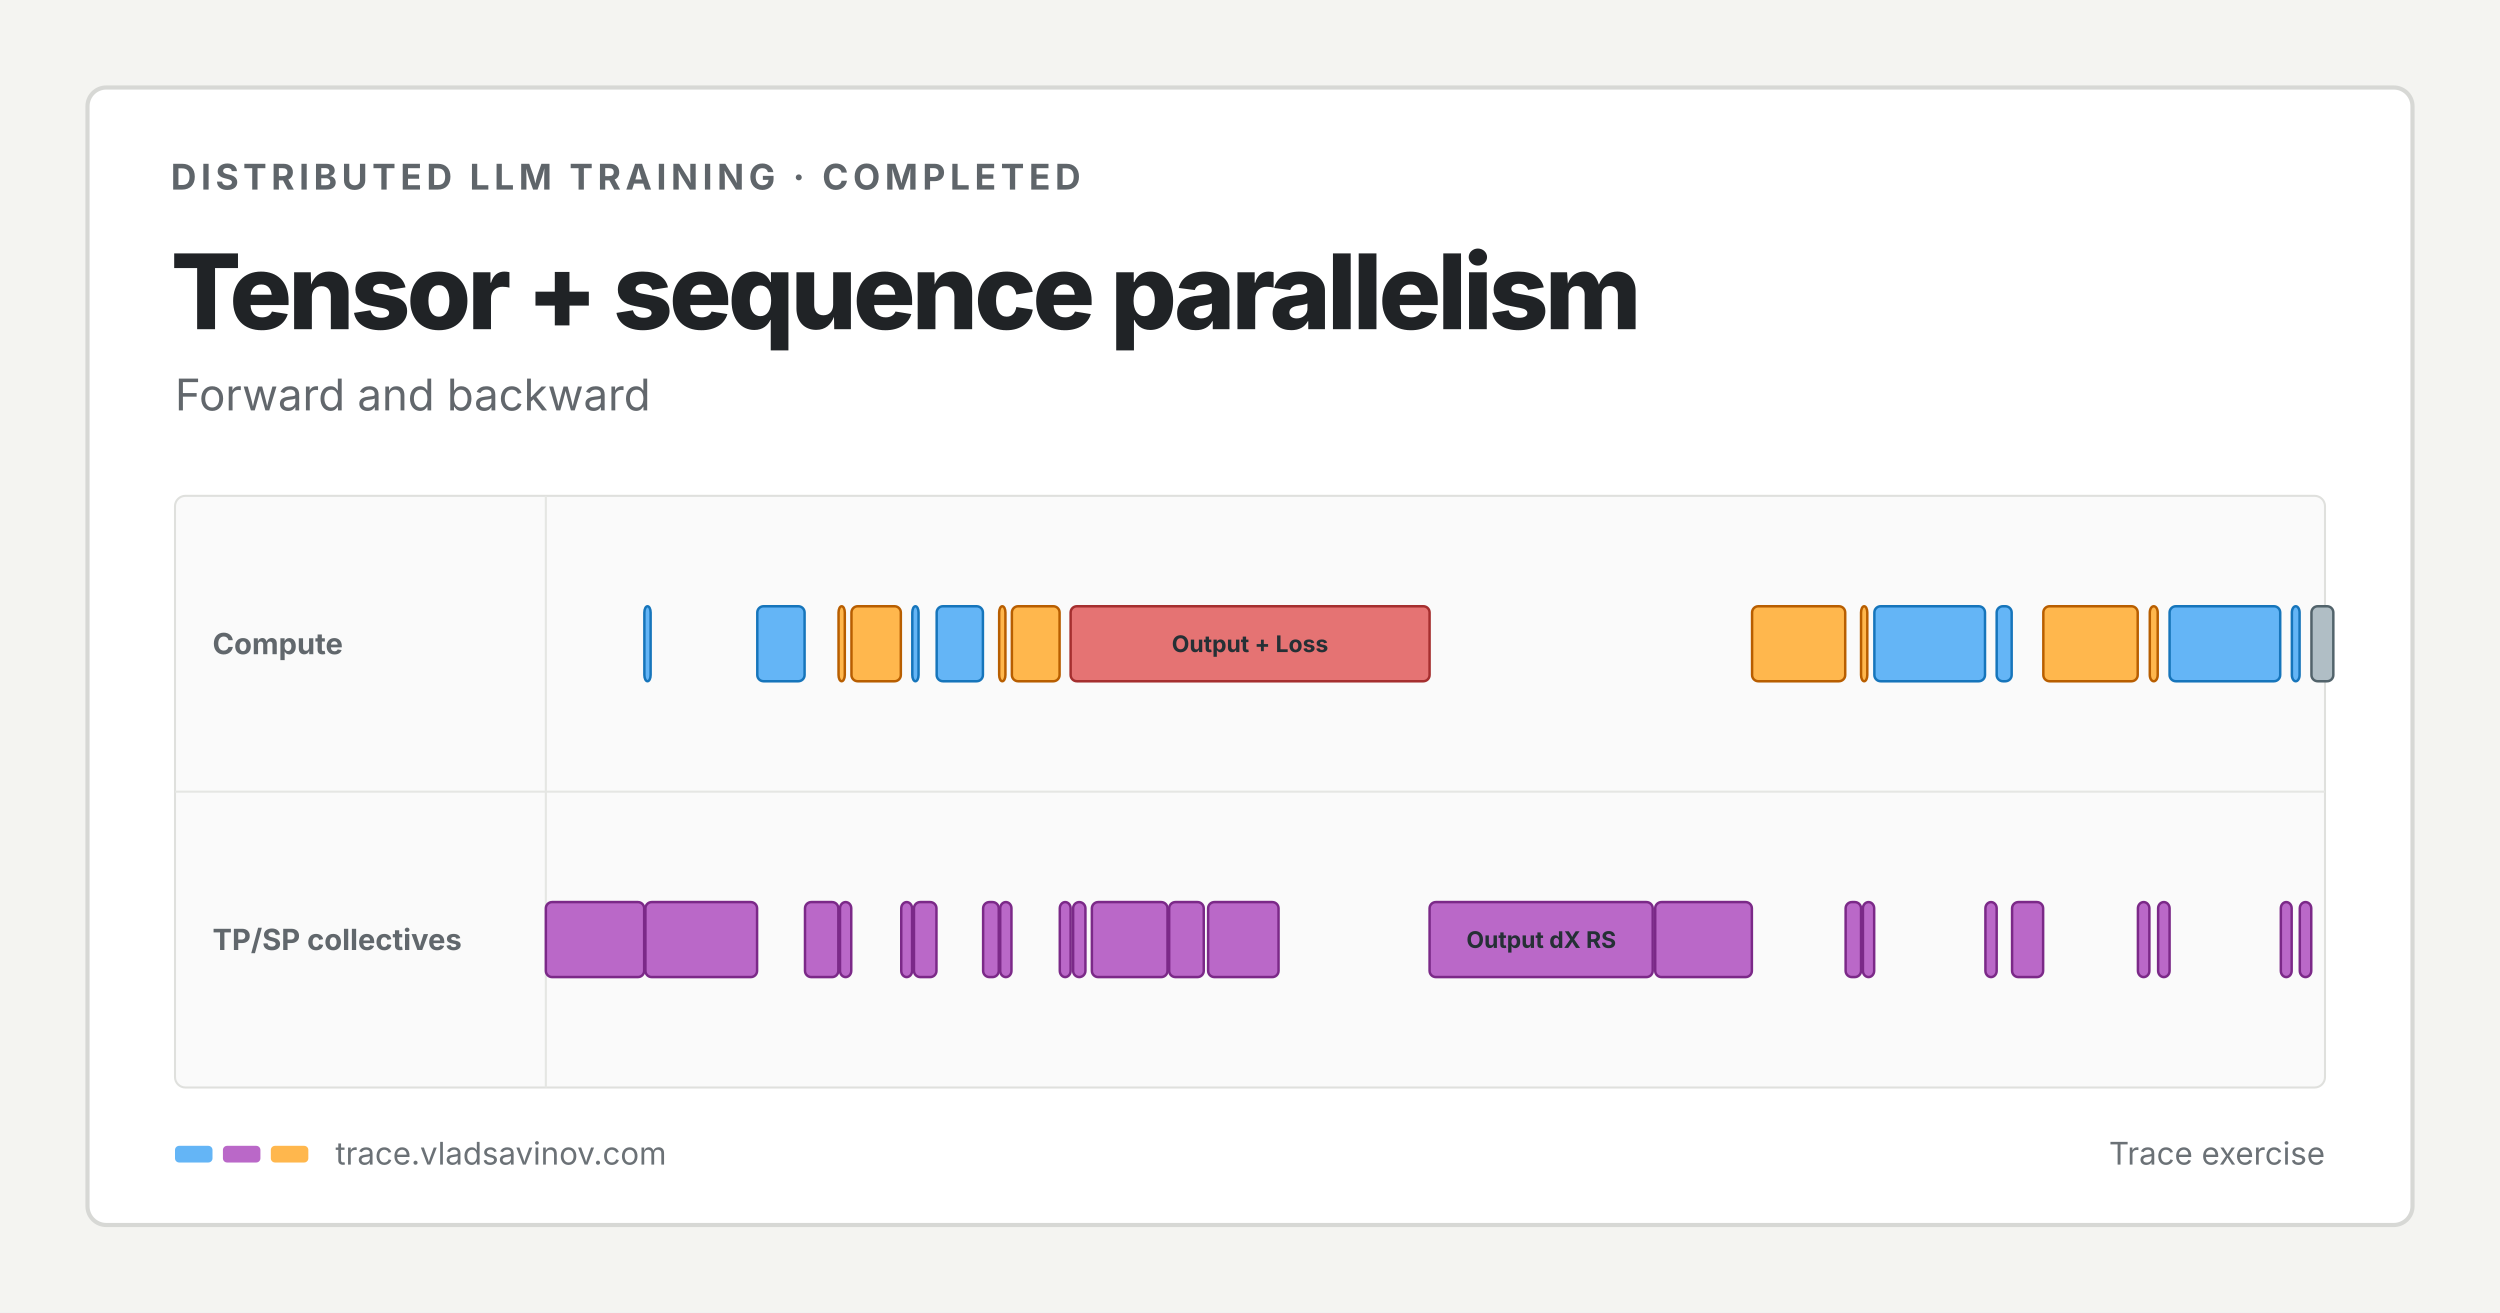
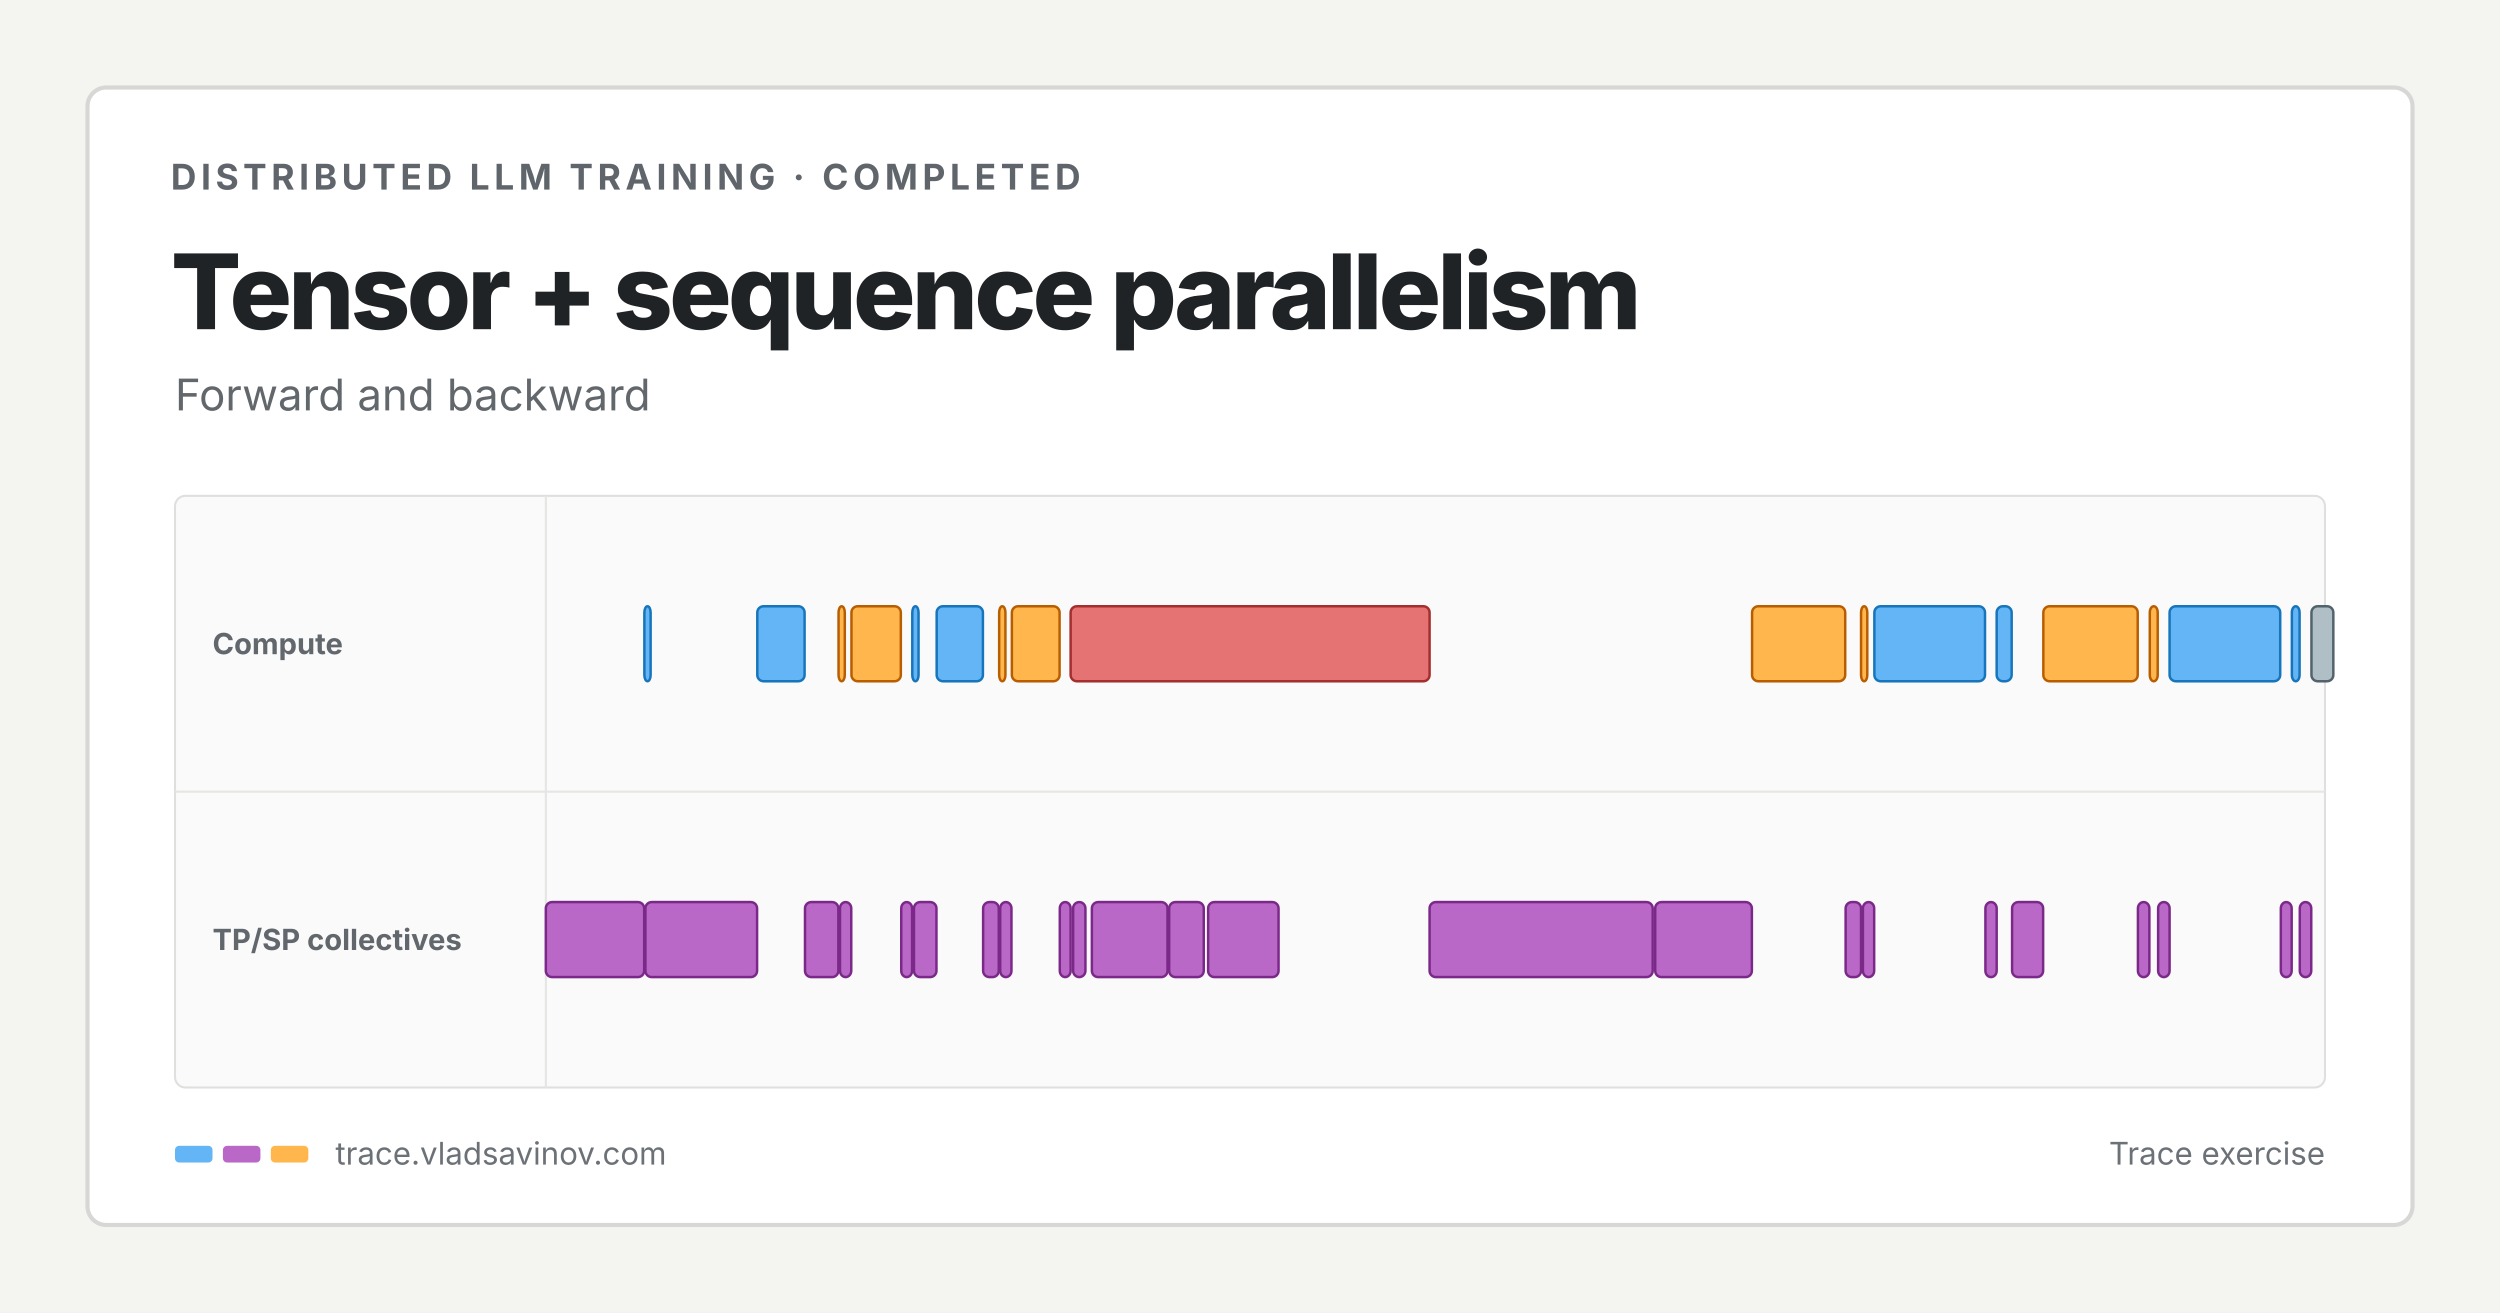
<svg xmlns="http://www.w3.org/2000/svg" width="1200" height="630" viewBox="0 0 1200 630" role="img" aria-labelledby="title desc">
-   <defs>
-     <clipPath id="block-0">
-       <rect x="262.0" y="433.0" width="47.2" height="36.0" rx="3" />
-     </clipPath>
-     <clipPath id="block-1">
-       <rect x="309.3" y="291.0" width="3.0" height="36.0" rx="3" />
-     </clipPath>
-     <clipPath id="block-2">
-       <rect x="309.8" y="433.0" width="53.6" height="36.0" rx="3" />
-     </clipPath>
-     <clipPath id="block-3">
-       <rect x="363.5" y="291.0" width="22.7" height="36.0" rx="3" />
-     </clipPath>
-     <clipPath id="block-4">
-       <rect x="386.4" y="433.0" width="16.0" height="36.0" rx="3" />
-     </clipPath>
-     <clipPath id="block-5">
-       <rect x="402.5" y="291.0" width="3.0" height="36.0" rx="3" />
-     </clipPath>
-     <clipPath id="block-6">
-       <rect x="403.2" y="433.0" width="5.4" height="36.0" rx="3" />
-     </clipPath>
-     <clipPath id="block-7">
-       <rect x="408.7" y="291.0" width="23.7" height="36.0" rx="3" />
-     </clipPath>
-     <clipPath id="block-8">
-       <rect x="432.6" y="433.0" width="5.2" height="36.0" rx="3" />
-     </clipPath>
-     <clipPath id="block-9">
-       <rect x="437.9" y="291.0" width="3.0" height="36.0" rx="3" />
-     </clipPath>
-     <clipPath id="block-10">
-       <rect x="438.7" y="433.0" width="10.8" height="36.0" rx="3" />
-     </clipPath>
-     <clipPath id="block-11">
-       <rect x="449.6" y="291.0" width="22.2" height="36.0" rx="3" />
-     </clipPath>
-     <clipPath id="block-12">
-       <rect x="471.9" y="433.0" width="7.5" height="36.0" rx="3" />
-     </clipPath>
-     <clipPath id="block-13">
-       <rect x="479.6" y="291.0" width="3.0" height="36.0" rx="3" />
-     </clipPath>
-     <clipPath id="block-14">
-       <rect x="480.1" y="433.0" width="5.4" height="36.0" rx="3" />
-     </clipPath>
-     <clipPath id="block-15">
-       <rect x="485.7" y="291.0" width="22.9" height="36.0" rx="3" />
-     </clipPath>
-     <clipPath id="block-16">
-       <rect x="508.7" y="433.0" width="5.2" height="36.0" rx="3" />
-     </clipPath>
-     <clipPath id="block-17">
-       <rect x="513.9" y="291.0" width="172.3" height="36.0" rx="3" />
-     </clipPath>
-     <clipPath id="block-18">
-       <rect x="515.1" y="433.0" width="5.9" height="36.0" rx="3" />
-     </clipPath>
-     <clipPath id="block-19">
-       <rect x="524.1" y="433.0" width="36.3" height="36.0" rx="3" />
-     </clipPath>
-     <clipPath id="block-20">
-       <rect x="561.2" y="433.0" width="16.6" height="36.0" rx="3" />
-     </clipPath>
-     <clipPath id="block-21">
-       <rect x="579.9" y="433.0" width="33.8" height="36.0" rx="3" />
-     </clipPath>
-     <clipPath id="block-22">
-       <rect x="686.2" y="433.0" width="107.1" height="36.0" rx="3" />
-     </clipPath>
-     <clipPath id="block-23">
-       <rect x="794.5" y="433.0" width="46.4" height="36.0" rx="3" />
-     </clipPath>
-     <clipPath id="block-24">
-       <rect x="841.0" y="291.0" width="44.7" height="36.0" rx="3" />
-     </clipPath>
-     <clipPath id="block-25">
-       <rect x="885.9" y="433.0" width="7.4" height="36.0" rx="3" />
-     </clipPath>
-     <clipPath id="block-26">
-       <rect x="893.3" y="291.0" width="3.0" height="36.0" rx="3" />
-     </clipPath>
-     <clipPath id="block-27">
-       <rect x="894.2" y="433.0" width="5.4" height="36.0" rx="3" />
-     </clipPath>
-     <clipPath id="block-28">
-       <rect x="899.7" y="291.0" width="53.1" height="36.0" rx="3" />
-     </clipPath>
-     <clipPath id="block-29">
-       <rect x="953.0" y="433.0" width="5.4" height="36.0" rx="3" />
-     </clipPath>
-     <clipPath id="block-30">
-       <rect x="958.4" y="291.0" width="7.2" height="36.0" rx="3" />
-     </clipPath>
-     <clipPath id="block-31">
-       <rect x="965.8" y="433.0" width="14.9" height="36.0" rx="3" />
-     </clipPath>
-     <clipPath id="block-32">
-       <rect x="980.8" y="291.0" width="45.3" height="36.0" rx="3" />
-     </clipPath>
-     <clipPath id="block-33">
-       <rect x="1026.2" y="433.0" width="5.5" height="36.0" rx="3" />
-     </clipPath>
-     <clipPath id="block-34">
-       <rect x="1031.9" y="291.0" width="3.8" height="36.0" rx="3" />
-     </clipPath>
-     <clipPath id="block-35">
-       <rect x="1035.9" y="433.0" width="5.5" height="36.0" rx="3" />
-     </clipPath>
-     <clipPath id="block-36">
-       <rect x="1041.4" y="291.0" width="53.1" height="36.0" rx="3" />
-     </clipPath>
-     <clipPath id="block-37">
-       <rect x="1094.8" y="433.0" width="5.2" height="36.0" rx="3" />
-     </clipPath>
-     <clipPath id="block-38">
-       <rect x="1100.1" y="291.0" width="3.7" height="36.0" rx="3" />
-     </clipPath>
-     <clipPath id="block-39">
-       <rect x="1103.9" y="433.0" width="5.5" height="36.0" rx="3" />
-     </clipPath>
-     <clipPath id="block-40">
-       <rect x="1109.5" y="291.0" width="10.5" height="36.0" rx="3" />
-     </clipPath>
-   </defs>
  <rect width="1200" height="630" fill="#f4f4f1" />
  <rect x="42" y="42" width="1116" height="546" rx="9" fill="#fff" stroke="#d7d8d5" stroke-width="2" />
  <g font-family="Inter, Arial, sans-serif">
    <text x="82" y="91" fill="#5f656a" font-size="17" font-weight="700" letter-spacing="2.2">DISTRIBUTED LLM TRAINING · COMPLETED</text>
    <text x="82" y="158" fill="#202326" font-size="50" font-weight="760" letter-spacing="-1.8">Tensor + sequence parallelism</text>
    <text x="84" y="197" fill="#62676c" font-size="21">Forward and backward</text>
    <rect x="84" y="238" width="1032" height="284" rx="5" fill="#fafafa" stroke="#dfe0dd" />
    <g stroke="#e5e6e3" stroke-width="1">
      <line x1="262" y1="238" x2="262" y2="522" />
      <line x1="84" y1="380.0" x2="1116" y2="380.0" />
    </g>
    <g fill="#61676c" font-size="14" font-weight="650">
      <text x="102" y="314.0">Compute</text>
      <text x="102" y="456.0">TP/SP collectives</text>
    </g>
    <g>
      <rect x="262.0" y="433.0" width="47.2" height="36.0" rx="3" fill="#ba68c8" stroke="#7b2988" stroke-width="1.2" />
      <rect x="309.3" y="291.0" width="3.0" height="36.0" rx="3" fill="#64b5f6" stroke="#1675bb" stroke-width="1.2" />
      <rect x="309.8" y="433.0" width="53.6" height="36.0" rx="3" fill="#ba68c8" stroke="#7b2988" stroke-width="1.2" />
      <rect x="363.5" y="291.0" width="22.7" height="36.0" rx="3" fill="#64b5f6" stroke="#1675bb" stroke-width="1.2" />
      <rect x="386.4" y="433.0" width="16.0" height="36.0" rx="3" fill="#ba68c8" stroke="#7b2988" stroke-width="1.2" />
      <rect x="402.5" y="291.0" width="3.0" height="36.0" rx="3" fill="#ffb74d" stroke="#b85e00" stroke-width="1.2" />
      <rect x="403.2" y="433.0" width="5.4" height="36.0" rx="3" fill="#ba68c8" stroke="#7b2988" stroke-width="1.2" />
      <rect x="408.7" y="291.0" width="23.7" height="36.0" rx="3" fill="#ffb74d" stroke="#b85e00" stroke-width="1.2" />
      <rect x="432.6" y="433.0" width="5.2" height="36.0" rx="3" fill="#ba68c8" stroke="#7b2988" stroke-width="1.2" />
      <rect x="437.9" y="291.0" width="3.0" height="36.0" rx="3" fill="#64b5f6" stroke="#1675bb" stroke-width="1.2" />
      <rect x="438.7" y="433.0" width="10.8" height="36.0" rx="3" fill="#ba68c8" stroke="#7b2988" stroke-width="1.2" />
      <rect x="449.6" y="291.0" width="22.2" height="36.0" rx="3" fill="#64b5f6" stroke="#1675bb" stroke-width="1.2" />
      <rect x="471.9" y="433.0" width="7.5" height="36.0" rx="3" fill="#ba68c8" stroke="#7b2988" stroke-width="1.2" />
      <rect x="479.6" y="291.0" width="3.0" height="36.0" rx="3" fill="#ffb74d" stroke="#b85e00" stroke-width="1.2" />
      <rect x="480.1" y="433.0" width="5.4" height="36.0" rx="3" fill="#ba68c8" stroke="#7b2988" stroke-width="1.2" />
      <rect x="485.7" y="291.0" width="22.9" height="36.0" rx="3" fill="#ffb74d" stroke="#b85e00" stroke-width="1.2" />
      <rect x="508.7" y="433.0" width="5.2" height="36.0" rx="3" fill="#ba68c8" stroke="#7b2988" stroke-width="1.2" />
      <rect x="513.9" y="291.0" width="172.3" height="36.0" rx="3" fill="#e57373" stroke="#a52f2f" stroke-width="1.2" />
      <rect x="515.1" y="433.0" width="5.9" height="36.0" rx="3" fill="#ba68c8" stroke="#7b2988" stroke-width="1.2" />
      <rect x="524.1" y="433.0" width="36.3" height="36.0" rx="3" fill="#ba68c8" stroke="#7b2988" stroke-width="1.2" />
      <rect x="561.2" y="433.0" width="16.6" height="36.0" rx="3" fill="#ba68c8" stroke="#7b2988" stroke-width="1.2" />
      <rect x="579.9" y="433.0" width="33.8" height="36.0" rx="3" fill="#ba68c8" stroke="#7b2988" stroke-width="1.2" />
      <rect x="686.2" y="433.0" width="107.1" height="36.0" rx="3" fill="#ba68c8" stroke="#7b2988" stroke-width="1.2" />
      <rect x="794.5" y="433.0" width="46.4" height="36.0" rx="3" fill="#ba68c8" stroke="#7b2988" stroke-width="1.2" />
      <rect x="841.0" y="291.0" width="44.7" height="36.0" rx="3" fill="#ffb74d" stroke="#b85e00" stroke-width="1.2" />
      <rect x="885.9" y="433.0" width="7.4" height="36.0" rx="3" fill="#ba68c8" stroke="#7b2988" stroke-width="1.2" />
      <rect x="893.3" y="291.0" width="3.0" height="36.0" rx="3" fill="#ffb74d" stroke="#b85e00" stroke-width="1.2" />
      <rect x="894.2" y="433.0" width="5.4" height="36.0" rx="3" fill="#ba68c8" stroke="#7b2988" stroke-width="1.2" />
      <rect x="899.7" y="291.0" width="53.1" height="36.0" rx="3" fill="#64b5f6" stroke="#1675bb" stroke-width="1.2" />
      <rect x="953.0" y="433.0" width="5.4" height="36.0" rx="3" fill="#ba68c8" stroke="#7b2988" stroke-width="1.2" />
      <rect x="958.4" y="291.0" width="7.2" height="36.0" rx="3" fill="#64b5f6" stroke="#1675bb" stroke-width="1.2" />
      <rect x="965.8" y="433.0" width="14.9" height="36.0" rx="3" fill="#ba68c8" stroke="#7b2988" stroke-width="1.2" />
      <rect x="980.8" y="291.0" width="45.3" height="36.0" rx="3" fill="#ffb74d" stroke="#b85e00" stroke-width="1.2" />
      <rect x="1026.2" y="433.0" width="5.5" height="36.0" rx="3" fill="#ba68c8" stroke="#7b2988" stroke-width="1.2" />
      <rect x="1031.9" y="291.0" width="3.8" height="36.0" rx="3" fill="#ffb74d" stroke="#b85e00" stroke-width="1.2" />
      <rect x="1035.9" y="433.0" width="5.5" height="36.0" rx="3" fill="#ba68c8" stroke="#7b2988" stroke-width="1.2" />
      <rect x="1041.4" y="291.0" width="53.1" height="36.0" rx="3" fill="#64b5f6" stroke="#1675bb" stroke-width="1.2" />
      <rect x="1094.8" y="433.0" width="5.2" height="36.0" rx="3" fill="#ba68c8" stroke="#7b2988" stroke-width="1.2" />
      <rect x="1100.1" y="291.0" width="3.7" height="36.0" rx="3" fill="#64b5f6" stroke="#1675bb" stroke-width="1.2" />
      <rect x="1103.9" y="433.0" width="5.5" height="36.0" rx="3" fill="#ba68c8" stroke="#7b2988" stroke-width="1.2" />
      <rect x="1109.5" y="291.0" width="10.5" height="36.0" rx="3" fill="#b0bec5" stroke="#52636b" stroke-width="1.2" />
    </g>
-     <g fill="#253035" font-size="11" font-weight="700">
-       <text x="600.0" y="313.0" text-anchor="middle" clip-path="url(#block-17)">Output + Loss</text>
-       <text x="739.8" y="455.0" text-anchor="middle" clip-path="url(#block-22)">Output dX RS</text>
-     </g>
    <g transform="translate(84 550)">
      <rect width="18" height="8" rx="2" fill="#64b5f6" />
      <rect x="23" width="18" height="8" rx="2" fill="#ba68c8" />
      <rect x="46" width="18" height="8" rx="2" fill="#ffb74d" />
      <text x="77" y="9" fill="#6b7176" font-size="15">trace.vladsavinov.com</text>
      <text x="1032" y="9" text-anchor="end" fill="#6b7176" font-size="15">Trace exercise</text>
    </g>
  </g>
</svg>
